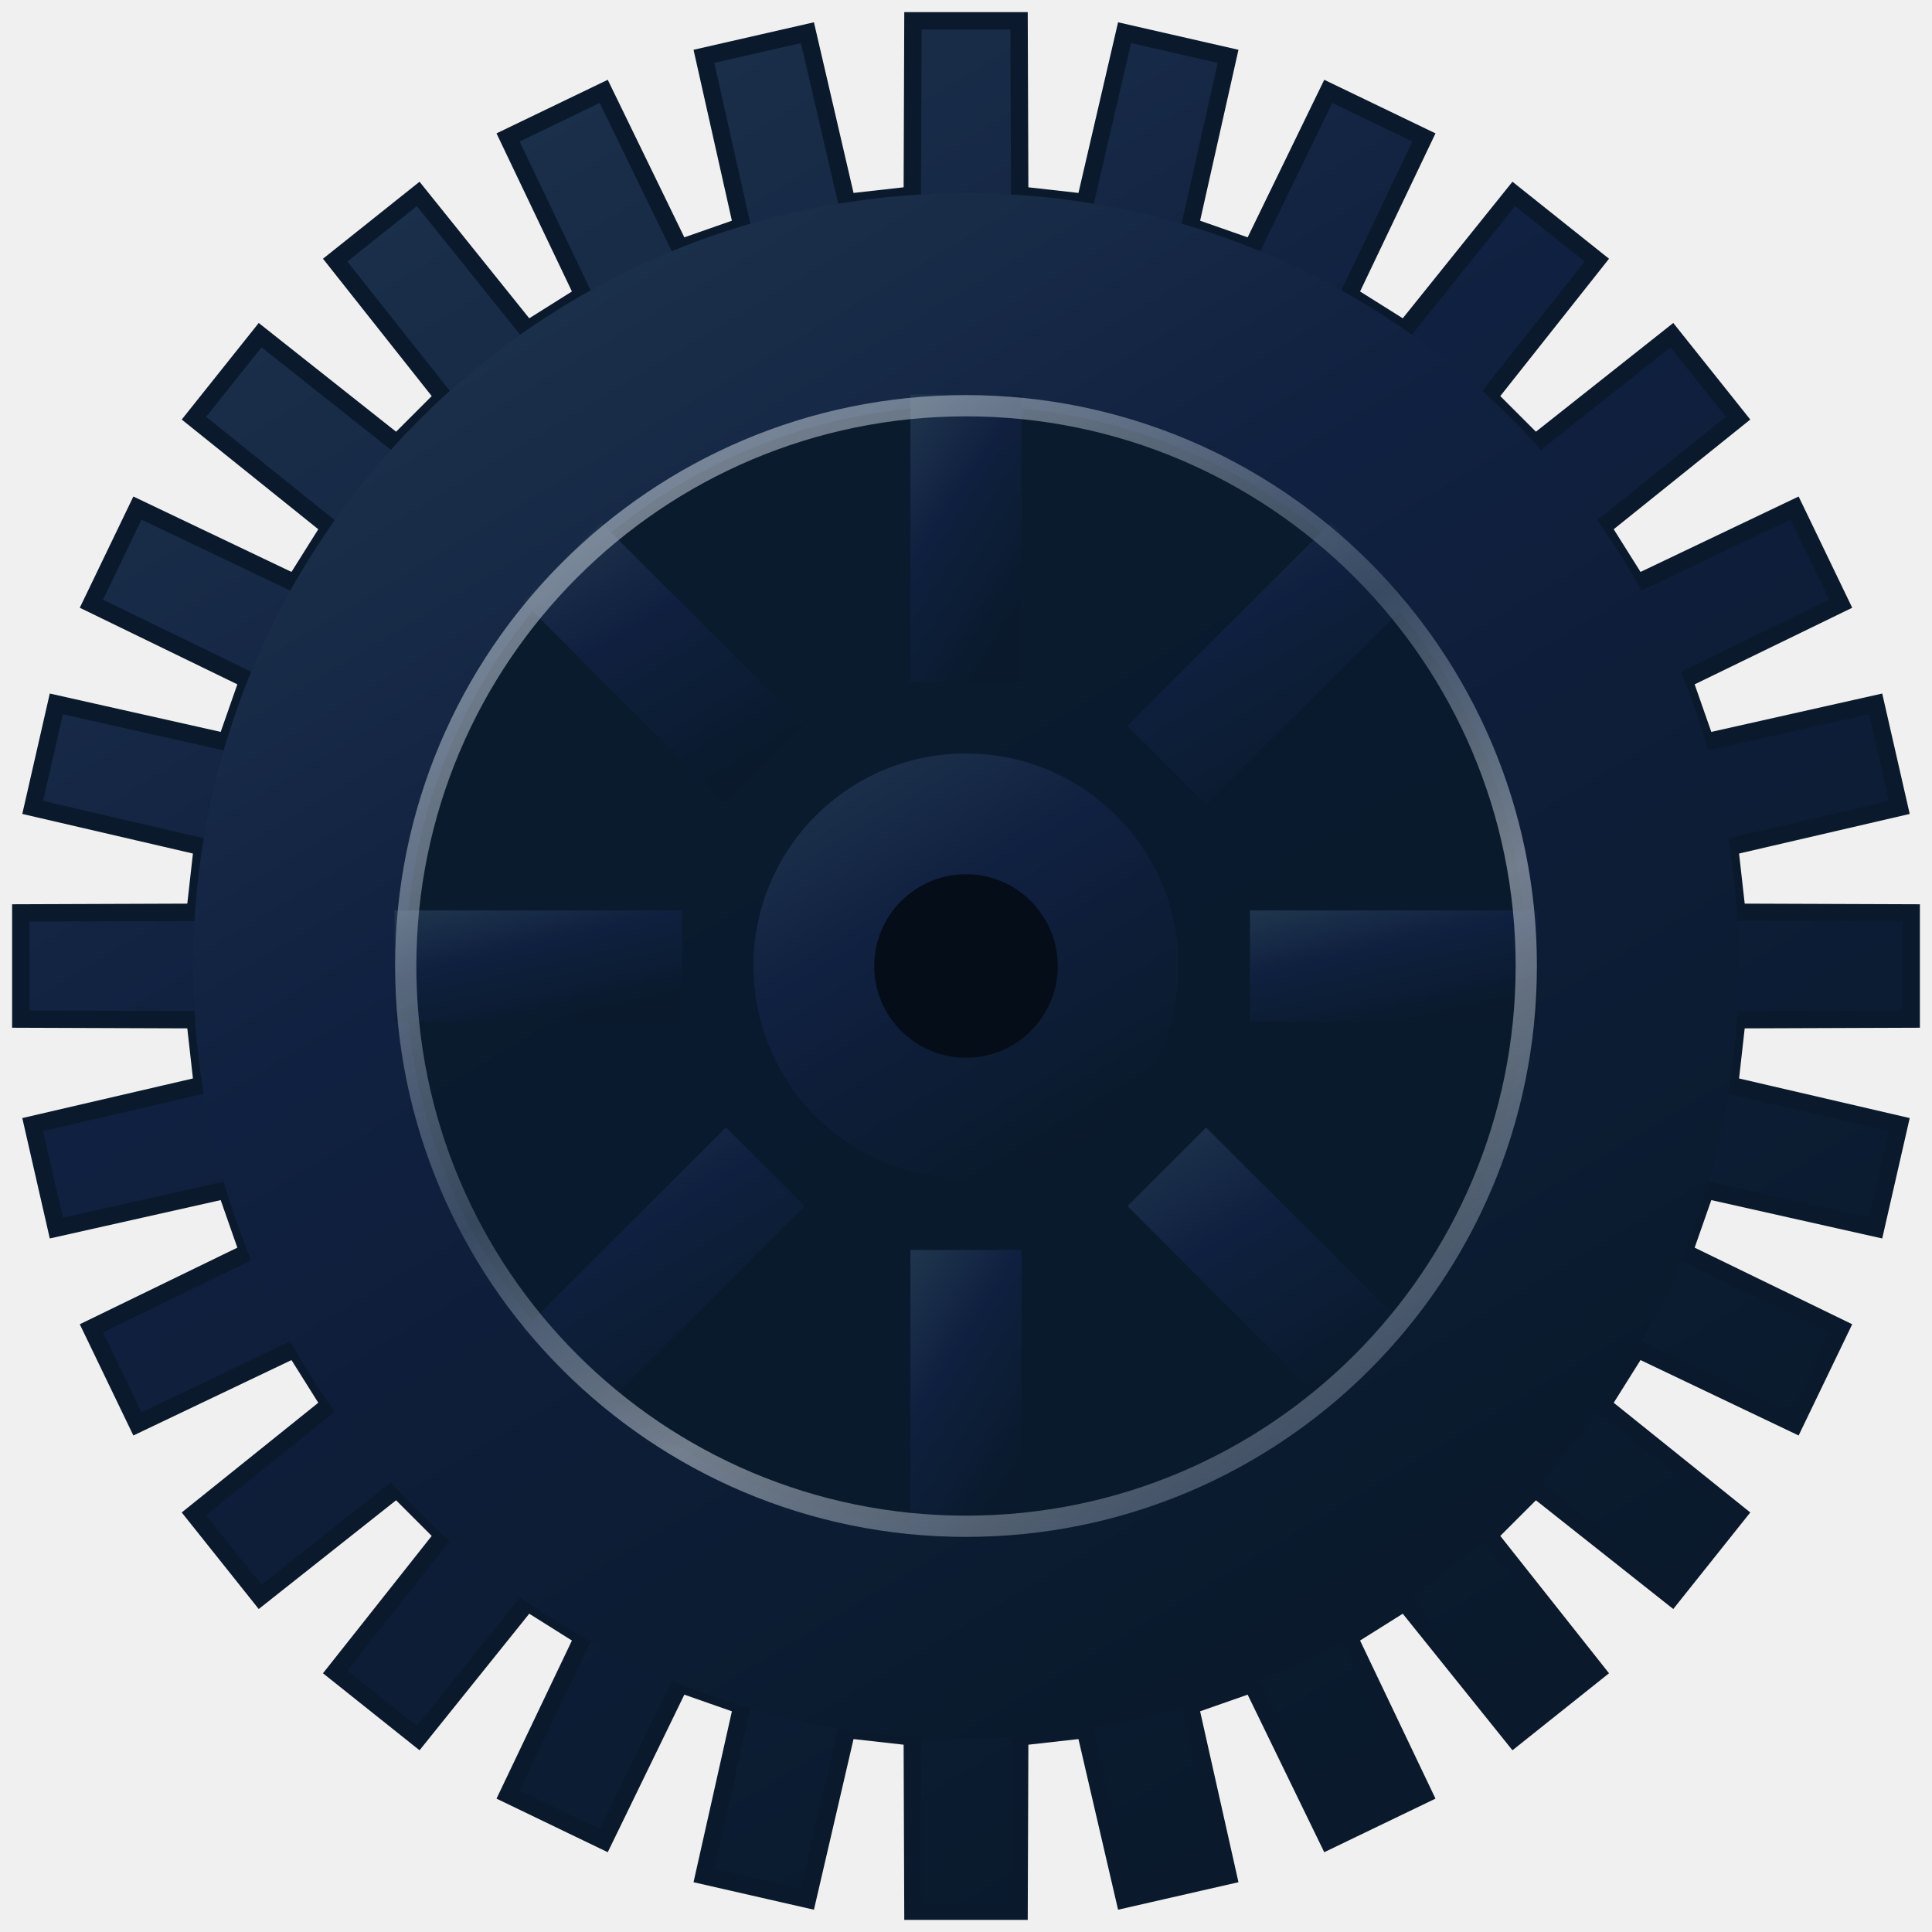
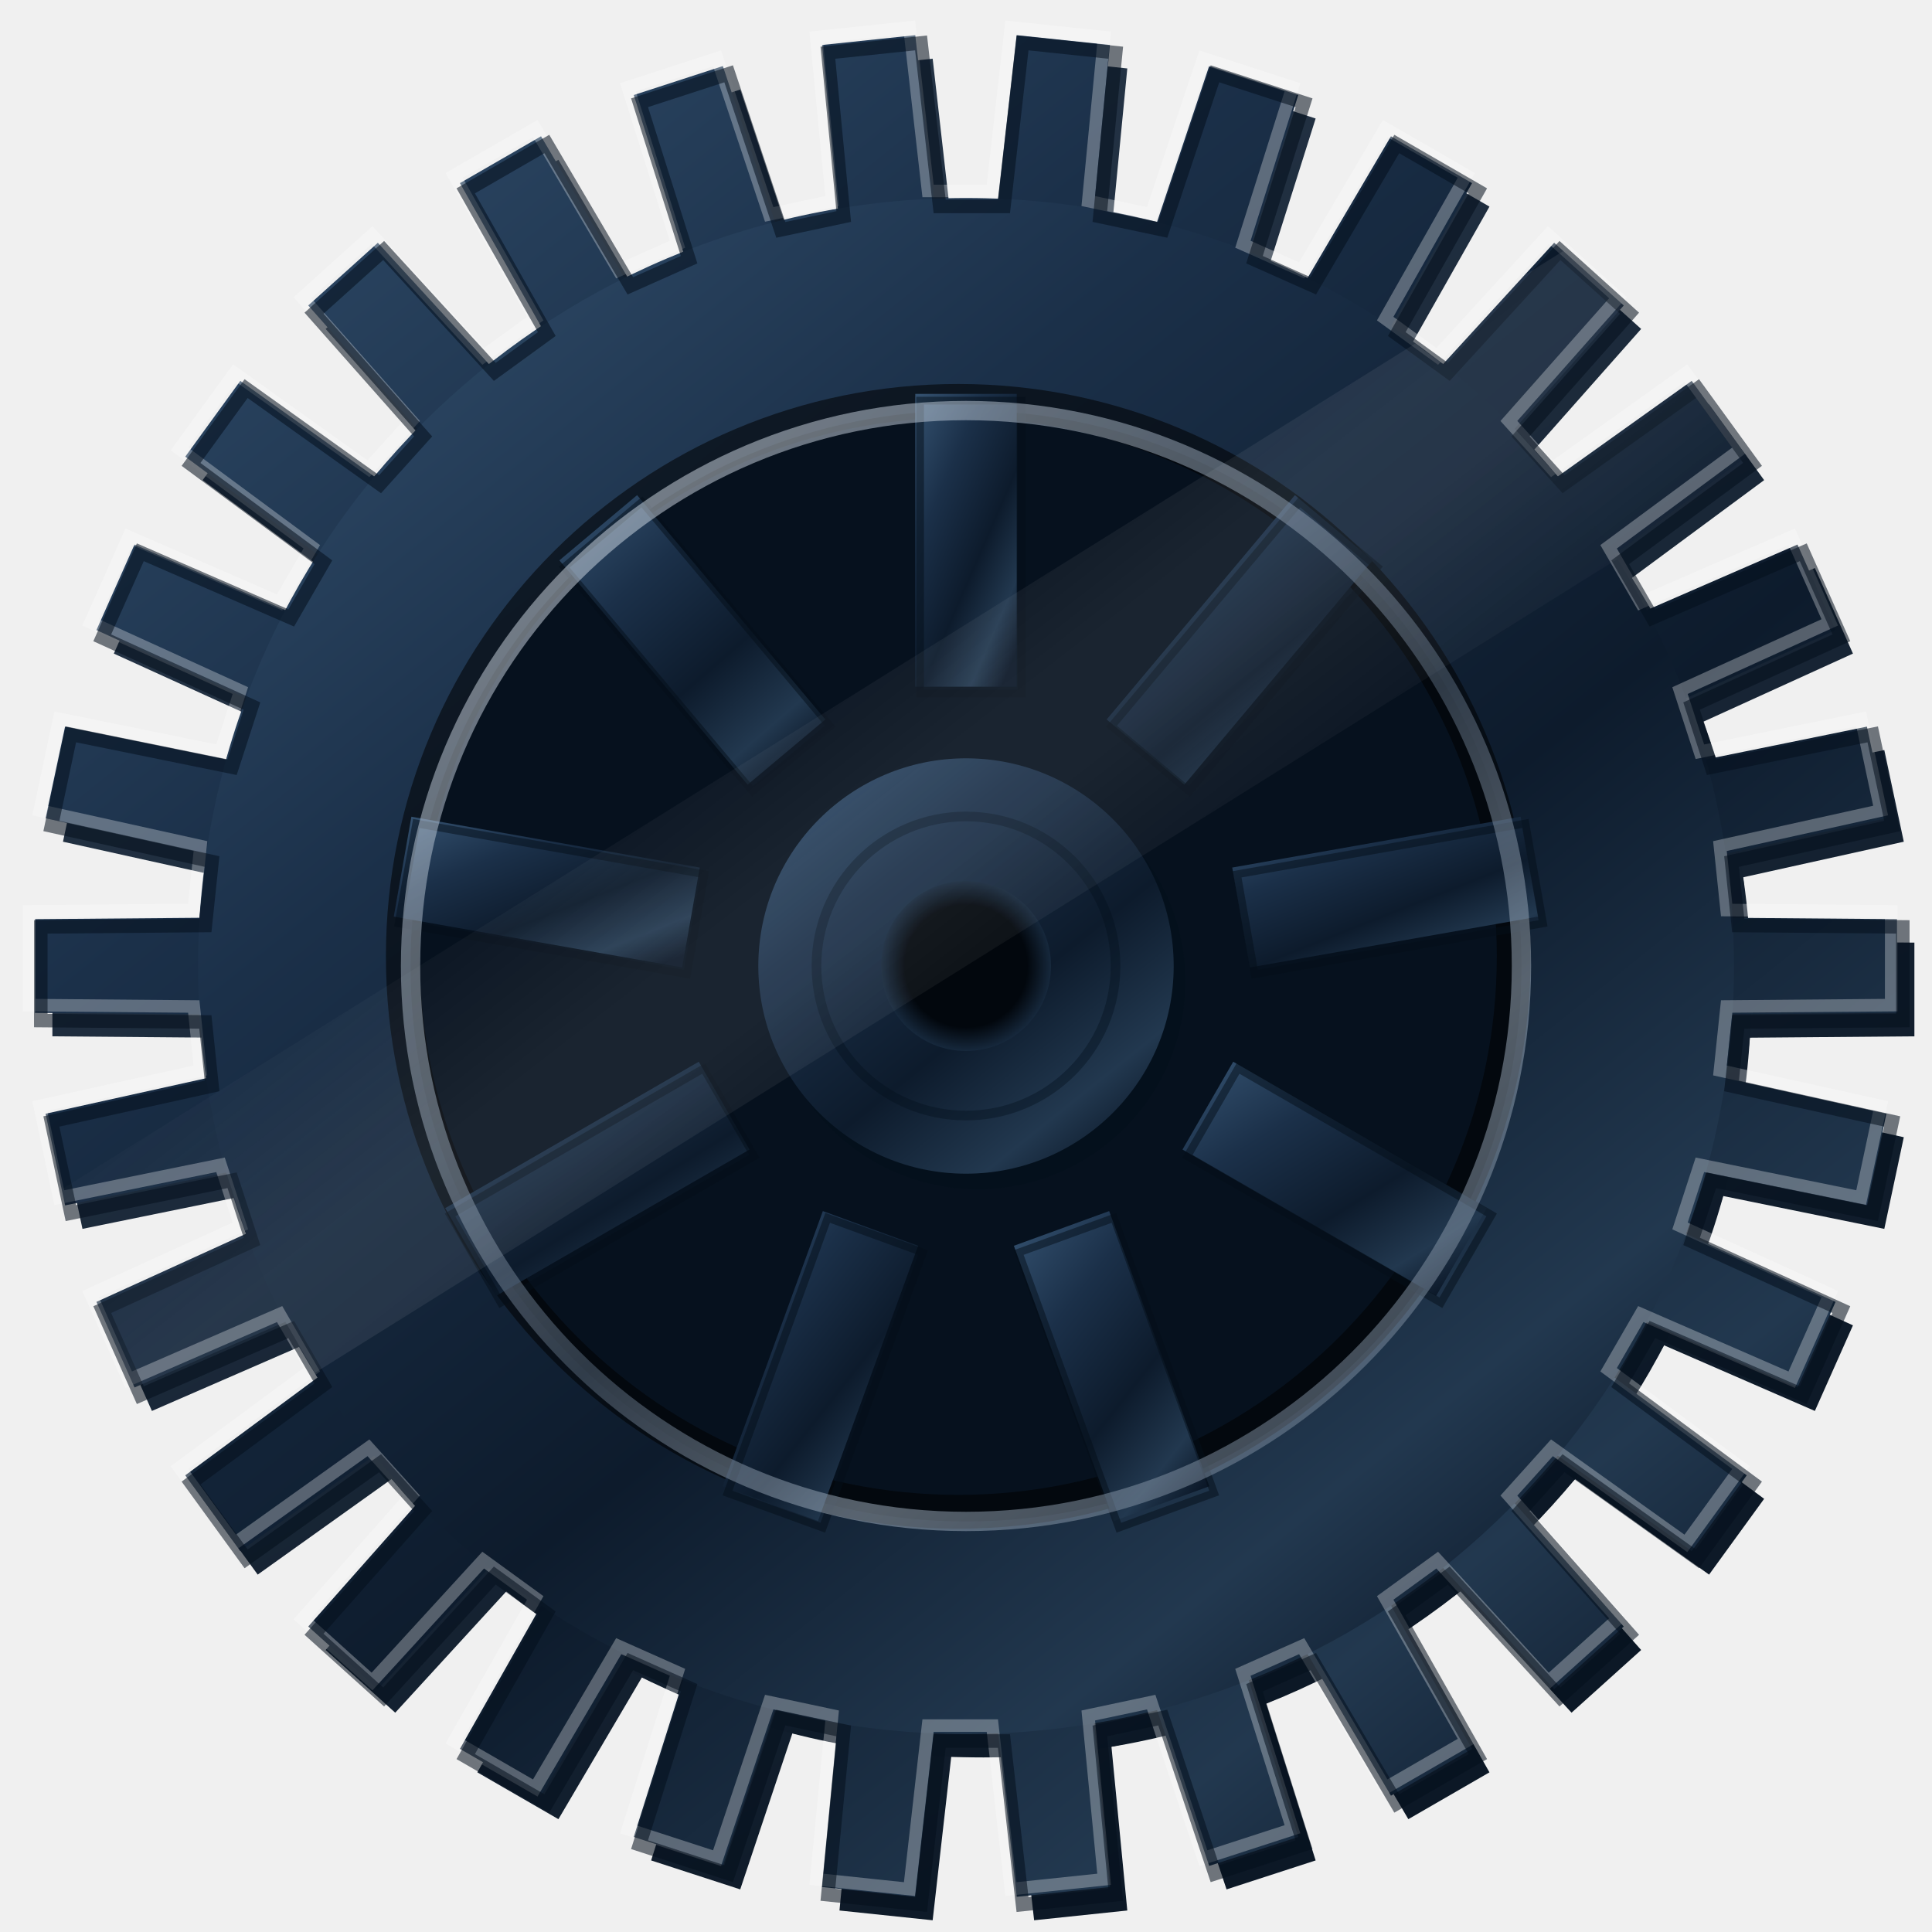
- <svg xmlns="http://www.w3.org/2000/svg" viewBox="0 0 640 640" width="640" height="640" fill="none">
+ <svg xmlns="http://www.w3.org/2000/svg" viewBox="0 0 700 700" width="700" height="700" fill="none">
  <defs>
-     <linearGradient id="metal" x1="0" y1="0" x2="0.7" y2="1">
-       <stop offset="0%" stop-color="#EEF3F8" />
-       <stop offset="28%" stop-color="#A9B6C4" />
-       <stop offset="52%" stop-color="#5A6D82" />
-       <stop offset="74%" stop-color="#C6CED8" />
-       <stop offset="100%" stop-color="#6C7C90" />
+     <linearGradient id="steelFace" x1="0.05" y1="0" x2="0.85" y2="1">
+       <stop offset="0%" stop-color="#F4F8FC" />
+       <stop offset="18%" stop-color="#C9D4E0" />
+       <stop offset="42%" stop-color="#8A9AAC" />
+       <stop offset="58%" stop-color="#5B6B7E" />
+       <stop offset="78%" stop-color="#A8B6C5" />
+       <stop offset="100%" stop-color="#6A7A8D" />
    </linearGradient>
-     <linearGradient id="steelDark" x1="0" y1="0" x2="0.6" y2="1">
-       <stop offset="0%" stop-color="#20374F" />
-       <stop offset="45%" stop-color="#102040" />
-       <stop offset="100%" stop-color="#0A1A2C" />
+     <linearGradient id="steelEdge" x1="0" y1="0" x2="0.6" y2="1">
+       <stop offset="0%" stop-color="#2B3B4E" />
+       <stop offset="100%" stop-color="#0C1826" />
    </linearGradient>
-     <linearGradient id="gold" x1="0" y1="0" x2="0.5" y2="1">
-       <stop offset="0%" stop-color="#F2DFA0" />
-       <stop offset="35%" stop-color="#C9A227" />
-       <stop offset="70%" stop-color="#8A6E15" />
-       <stop offset="100%" stop-color="#E4CE84" />
+     <linearGradient id="darkFace" x1="0.05" y1="0" x2="0.85" y2="1">
+       <stop offset="0%" stop-color="#33506E" />
+       <stop offset="30%" stop-color="#1B3049" />
+       <stop offset="62%" stop-color="#0D1B2C" />
+       <stop offset="85%" stop-color="#22384F" />
+       <stop offset="100%" stop-color="#0A1626" />
    </linearGradient>
+     <linearGradient id="goldFace" x1="0.05" y1="0" x2="0.8" y2="1">
+       <stop offset="0%" stop-color="#FBF0C8" />
+       <stop offset="20%" stop-color="#E3C566" />
+       <stop offset="46%" stop-color="#B98F1E" />
+       <stop offset="66%" stop-color="#7A5D10" />
+       <stop offset="86%" stop-color="#E8D08A" />
+       <stop offset="100%" stop-color="#9A7818" />
+     </linearGradient>
+     <radialGradient id="hubDome" cx="0.36" cy="0.32" r="0.78">
+       <stop offset="0%" stop-color="#FFFDF2" />
+       <stop offset="26%" stop-color="#E8CE7C" />
+       <stop offset="62%" stop-color="#B2871A" />
+       <stop offset="100%" stop-color="#6B510E" />
+     </radialGradient>
+     <radialGradient id="hubSteel" cx="0.36" cy="0.32" r="0.78">
+       <stop offset="0%" stop-color="#FFFFFF" />
+       <stop offset="30%" stop-color="#CBD6E2" />
+       <stop offset="70%" stop-color="#718295" />
+       <stop offset="100%" stop-color="#39485A" />
+     </radialGradient>
+     <radialGradient id="boreAO" cx="0.5" cy="0.5" r="0.5">
+       <stop offset="0%" stop-color="#02070D" />
+       <stop offset="72%" stop-color="#02070D" />
+       <stop offset="100%" stop-color="#16283C" />
+     </radialGradient>
+     <linearGradient id="specSweep" x1="0" y1="0" x2="1" y2="1">
+       <stop offset="0%" stop-color="#FFFFFF" stop-opacity="0" />
+       <stop offset="42%" stop-color="#FFFFFF" stop-opacity="0.5" />
+       <stop offset="58%" stop-color="#FFFFFF" stop-opacity="0.5" />
+       <stop offset="100%" stop-color="#FFFFFF" stop-opacity="0" />
+     </linearGradient>
+     <clipPath id="facegearghost">
+       <path d="M 627.70 332.53 L 687.32 333.03 L 687.32 366.97 L 627.70 367.47 L 625.27 390.65 L 683.48 403.53 L 676.42 436.73 L 618.00 424.83 L 610.80 446.99 L 665.06 471.70 L 651.26 502.70 L 596.59 478.91 L 584.93 499.09 L 632.88 534.54 L 612.93 562.00 L 564.40 527.36 L 548.80 544.68 L 588.32 589.32 L 563.10 612.04 L 522.83 568.06 L 503.98 581.76 L 533.36 633.65 L 503.97 650.62 L 473.72 599.23 L 452.43 608.71 L 470.38 665.57 L 438.10 676.06 L 419.20 619.51 L 396.40 624.35 L 402.14 683.70 L 368.38 687.25 L 361.65 628.01 L 338.35 628.01 L 331.62 687.25 L 297.86 683.70 L 303.60 624.35 L 280.80 619.51 L 261.90 676.06 L 229.62 665.57 L 247.57 608.71 L 226.28 599.23 L 196.03 650.62 L 166.64 633.65 L 196.02 581.76 L 177.17 568.06 L 136.90 612.04 L 111.68 589.32 L 151.20 544.68 L 135.60 527.36 L 87.07 562.00 L 67.12 534.54 L 115.07 499.09 L 103.41 478.91 L 48.74 502.70 L 34.94 471.70 L 89.20 446.99 L 82.00 424.83 L 23.58 436.73 L 16.52 403.53 L 74.73 390.65 L 72.30 367.47 L 12.68 366.97 L 12.68 333.03 L 72.30 332.53 L 74.73 309.35 L 16.52 296.47 L 23.58 263.27 L 82.00 275.17 L 89.20 253.01 L 34.94 228.30 L 48.74 197.30 L 103.41 221.09 L 115.07 200.91 L 67.12 165.46 L 87.07 138.00 L 135.60 172.64 L 151.20 155.32 L 111.68 110.68 L 136.90 87.96 L 177.17 131.94 L 196.02 118.24 L 166.64 66.35 L 196.03 49.38 L 226.28 100.77 L 247.57 91.29 L 229.62 34.43 L 261.90 23.94 L 280.80 80.49 L 303.60 75.65 L 297.86 16.30 L 331.62 12.75 L 338.35 71.99 L 361.65 71.99 L 368.38 12.75 L 402.14 16.30 L 396.40 75.65 L 419.20 80.49 L 438.10 23.94 L 470.38 34.43 L 452.43 91.29 L 473.72 100.77 L 503.97 49.38 L 533.36 66.35 L 503.98 118.24 L 522.83 131.94 L 563.10 87.96 L 588.32 110.68 L 548.80 155.32 L 564.40 172.64 L 612.93 138.00 L 632.88 165.46 L 584.93 200.91 L 596.59 221.09 L 651.26 197.30 L 665.06 228.30 L 610.80 253.01 L 618.00 275.17 L 676.42 263.27 L 683.48 296.47 L 625.27 309.35 Z" />
+     </clipPath>
  </defs>
-   <g>
-     <path d="M 575.38 302.21 L 633.11 302.42 L 633.11 337.58 L 575.38 337.79 L 572.94 359.48 L 629.17 372.53 L 621.34 406.82 L 565.02 394.18 L 557.81 414.77 L 609.73 440.01 L 594.47 471.69 L 542.37 446.84 L 530.76 465.32 L 575.76 501.47 L 553.83 528.97 L 508.57 493.14 L 493.14 508.57 L 528.97 553.83 L 501.47 575.76 L 465.32 530.76 L 446.84 542.37 L 471.69 594.47 L 440.01 609.73 L 414.77 557.81 L 394.18 565.02 L 406.82 621.34 L 372.53 629.17 L 359.48 572.94 L 337.79 575.38 L 337.58 633.11 L 302.42 633.11 L 302.21 575.38 L 280.52 572.94 L 267.47 629.17 L 233.18 621.34 L 245.82 565.02 L 225.23 557.81 L 199.99 609.73 L 168.31 594.47 L 193.16 542.37 L 174.68 530.76 L 138.53 575.76 L 111.03 553.83 L 146.86 508.57 L 131.43 493.14 L 86.17 528.97 L 64.24 501.47 L 109.24 465.32 L 97.63 446.84 L 45.53 471.69 L 30.27 440.01 L 82.19 414.77 L 74.98 394.18 L 18.66 406.82 L 10.83 372.53 L 67.06 359.48 L 64.62 337.79 L 6.89 337.58 L 6.89 302.42 L 64.62 302.21 L 67.06 280.52 L 10.83 267.47 L 18.66 233.18 L 74.98 245.82 L 82.19 225.23 L 30.27 199.99 L 45.53 168.31 L 97.63 193.16 L 109.24 174.68 L 64.24 138.53 L 86.17 111.03 L 131.43 146.86 L 146.86 131.43 L 111.03 86.17 L 138.53 64.24 L 174.68 109.24 L 193.16 97.63 L 168.31 45.53 L 199.99 30.27 L 225.23 82.19 L 245.82 74.98 L 233.18 18.66 L 267.47 10.83 L 280.52 67.06 L 302.21 64.62 L 302.42 6.89 L 337.58 6.89 L 337.79 64.62 L 359.48 67.06 L 372.53 10.83 L 406.82 18.66 L 394.18 74.98 L 414.77 82.19 L 440.01 30.27 L 471.69 45.53 L 446.84 97.63 L 465.32 109.24 L 501.47 64.24 L 528.97 86.17 L 493.14 131.43 L 508.57 146.86 L 553.83 111.03 L 575.76 138.53 L 530.76 174.68 L 542.37 193.16 L 594.47 168.31 L 609.73 199.99 L 557.81 225.23 L 565.02 245.82 L 621.34 233.18 L 629.17 267.47 L 572.94 280.52 Z" fill="url(#steelDark)" stroke="#0A1A2C" stroke-width="5.76" />
-     <circle cx="320.0" cy="320.0" r="256.00" fill="url(#steelDark)" />
-     <circle cx="320.0" cy="320.0" r="185.60" fill="#0A1A2C" opacity="0.92" />
-     <path d="M 414.08 338.40 L 509.31 338.40 L 509.31 301.60 L 414.08 301.60 Z" fill="url(#steelDark)" opacity="0.95" />
-     <path d="M 373.51 399.54 L 440.85 466.87 L 466.87 440.85 L 399.54 373.51 Z" fill="url(#steelDark)" opacity="0.95" />
-     <path d="M 301.60 414.08 L 301.60 509.31 L 338.40 509.31 L 338.40 414.08 Z" fill="url(#steelDark)" opacity="0.95" />
-     <path d="M 240.46 373.51 L 173.13 440.85 L 199.15 466.87 L 266.49 399.54 Z" fill="url(#steelDark)" opacity="0.95" />
-     <path d="M 225.92 301.60 L 130.69 301.60 L 130.69 338.40 L 225.92 338.40 Z" fill="url(#steelDark)" opacity="0.95" />
-     <path d="M 266.49 240.46 L 199.15 173.13 L 173.13 199.15 L 240.46 266.49 Z" fill="url(#steelDark)" opacity="0.95" />
-     <path d="M 338.40 225.92 L 338.40 130.69 L 301.60 130.69 L 301.60 225.92 Z" fill="url(#steelDark)" opacity="0.95" />
-     <path d="M 399.54 266.49 L 466.87 199.15 L 440.85 173.13 L 373.51 240.46 Z" fill="url(#steelDark)" opacity="0.95" />
-     <circle cx="320.0" cy="320.0" r="70.40" fill="url(#steelDark)" />
-     <circle cx="320.0" cy="320.0" r="30.40" fill="#050D18" />
-     <circle cx="320.0" cy="320.0" r="185.60" fill="none" stroke="url(#metal)" stroke-width="7.04" opacity="0.55" />
+   <path d="M 634.00 341.03 L 693.62 341.53 L 693.62 375.48 L 634.00 375.98 L 631.57 399.15 L 689.78 412.04 L 682.72 445.24 L 624.30 433.33 L 617.10 455.50 L 671.36 480.20 L 657.56 511.21 L 602.89 487.42 L 591.23 507.60 L 639.18 543.05 L 619.23 570.51 L 570.70 535.87 L 555.10 553.19 L 594.62 597.83 L 569.40 620.54 L 529.13 576.57 L 510.28 590.27 L 539.66 642.15 L 510.27 659.12 L 480.02 607.74 L 458.73 617.22 L 476.68 674.07 L 444.40 684.56 L 425.50 628.01 L 402.70 632.86 L 408.44 692.21 L 374.68 695.75 L 367.95 636.51 L 344.65 636.51 L 337.92 695.75 L 304.16 692.21 L 309.90 632.86 L 287.10 628.01 L 268.20 684.56 L 235.92 674.07 L 253.87 617.22 L 232.58 607.74 L 202.33 659.12 L 172.94 642.15 L 202.32 590.27 L 183.47 576.57 L 143.20 620.54 L 117.98 597.83 L 157.50 553.19 L 141.90 535.87 L 93.37 570.51 L 73.42 543.05 L 121.37 507.60 L 109.71 487.42 L 55.04 511.21 L 41.24 480.20 L 95.50 455.50 L 88.30 433.33 L 29.88 445.24 L 22.82 412.04 L 81.03 399.15 L 78.60 375.98 L 18.98 375.48 L 18.98 341.53 L 78.60 341.03 L 81.03 317.86 L 22.82 304.97 L 29.88 271.77 L 88.30 283.68 L 95.50 261.51 L 41.24 236.81 L 55.04 205.80 L 109.71 229.59 L 121.37 209.41 L 73.42 173.96 L 93.37 146.50 L 141.90 181.14 L 157.50 163.82 L 117.98 119.18 L 143.20 96.47 L 183.47 140.44 L 202.32 126.74 L 172.94 74.86 L 202.33 57.89 L 232.58 109.27 L 253.87 99.79 L 235.92 42.94 L 268.20 32.45 L 287.10 89.00 L 309.90 84.15 L 304.16 24.80 L 337.92 21.26 L 344.65 80.50 L 367.95 80.50 L 374.68 21.26 L 408.44 24.80 L 402.70 84.15 L 425.50 89.00 L 444.40 32.45 L 476.68 42.94 L 458.73 99.79 L 480.02 109.27 L 510.27 57.89 L 539.66 74.86 L 510.28 126.74 L 529.13 140.44 L 569.40 96.47 L 594.62 119.18 L 555.10 163.82 L 570.70 181.14 L 619.23 146.50 L 639.18 173.96 L 591.23 209.41 L 602.89 229.59 L 657.56 205.80 L 671.36 236.81 L 617.10 261.51 L 624.30 283.68 L 682.72 271.77 L 689.78 304.97 L 631.57 317.86 Z" fill="url(#steelEdge)" />
+   <circle cx="356.30" cy="358.50" r="278.25" fill="url(#steelEdge)" />
+   <path d="M 627.70 332.53 L 687.32 333.03 L 687.32 366.97 L 627.70 367.47 L 625.27 390.65 L 683.48 403.53 L 676.42 436.73 L 618.00 424.83 L 610.80 446.99 L 665.06 471.70 L 651.26 502.70 L 596.59 478.91 L 584.93 499.09 L 632.88 534.54 L 612.93 562.00 L 564.40 527.36 L 548.80 544.68 L 588.32 589.32 L 563.10 612.04 L 522.83 568.06 L 503.98 581.76 L 533.36 633.65 L 503.97 650.62 L 473.72 599.23 L 452.43 608.71 L 470.38 665.57 L 438.10 676.06 L 419.20 619.51 L 396.40 624.35 L 402.14 683.70 L 368.38 687.25 L 361.65 628.01 L 338.35 628.01 L 331.62 687.25 L 297.86 683.70 L 303.60 624.35 L 280.80 619.51 L 261.90 676.06 L 229.62 665.57 L 247.57 608.71 L 226.28 599.23 L 196.03 650.62 L 166.64 633.65 L 196.02 581.76 L 177.17 568.06 L 136.90 612.04 L 111.68 589.32 L 151.20 544.68 L 135.60 527.36 L 87.07 562.00 L 67.12 534.54 L 115.07 499.09 L 103.41 478.91 L 48.74 502.70 L 34.94 471.70 L 89.20 446.99 L 82.00 424.83 L 23.58 436.73 L 16.52 403.53 L 74.73 390.65 L 72.30 367.47 L 12.68 366.97 L 12.68 333.03 L 72.30 332.53 L 74.73 309.35 L 16.52 296.47 L 23.58 263.27 L 82.00 275.17 L 89.20 253.01 L 34.94 228.30 L 48.74 197.30 L 103.41 221.09 L 115.07 200.91 L 67.12 165.46 L 87.07 138.00 L 135.60 172.64 L 151.20 155.32 L 111.68 110.68 L 136.90 87.96 L 177.17 131.94 L 196.02 118.24 L 166.64 66.35 L 196.03 49.38 L 226.28 100.77 L 247.57 91.29 L 229.62 34.43 L 261.90 23.94 L 280.80 80.49 L 303.60 75.65 L 297.86 16.30 L 331.62 12.75 L 338.35 71.99 L 361.65 71.99 L 368.38 12.75 L 402.14 16.30 L 396.40 75.65 L 419.20 80.49 L 438.10 23.94 L 470.38 34.43 L 452.43 91.29 L 473.72 100.77 L 503.97 49.38 L 533.36 66.35 L 503.98 118.24 L 522.83 131.94 L 563.10 87.96 L 588.32 110.68 L 548.80 155.32 L 564.40 172.64 L 612.93 138.00 L 632.88 165.46 L 584.93 200.91 L 596.59 221.09 L 651.26 197.30 L 665.06 228.30 L 610.80 253.01 L 618.00 275.17 L 676.42 263.27 L 683.48 296.47 L 625.27 309.35 Z" fill="url(#darkFace)" />
+   <circle cx="350.0" cy="350.0" r="278.25" fill="url(#darkFace)" />
+   <path d="M 627.70 332.53 L 687.32 333.03 L 687.32 366.97 L 627.70 367.47 L 625.27 390.65 L 683.48 403.53 L 676.42 436.73 L 618.00 424.83 L 610.80 446.99 L 665.06 471.70 L 651.26 502.70 L 596.59 478.91 L 584.93 499.09 L 632.88 534.54 L 612.93 562.00 L 564.40 527.36 L 548.80 544.68 L 588.32 589.32 L 563.10 612.04 L 522.83 568.06 L 503.98 581.76 L 533.36 633.65 L 503.97 650.62 L 473.72 599.23 L 452.43 608.71 L 470.38 665.57 L 438.10 676.06 L 419.20 619.51 L 396.40 624.35 L 402.14 683.70 L 368.38 687.25 L 361.65 628.01 L 338.35 628.01 L 331.62 687.25 L 297.86 683.70 L 303.60 624.35 L 280.80 619.51 L 261.90 676.06 L 229.62 665.57 L 247.57 608.71 L 226.28 599.23 L 196.03 650.62 L 166.64 633.65 L 196.02 581.76 L 177.17 568.06 L 136.90 612.04 L 111.68 589.32 L 151.20 544.68 L 135.60 527.36 L 87.07 562.00 L 67.12 534.54 L 115.07 499.09 L 103.41 478.91 L 48.74 502.70 L 34.94 471.70 L 89.20 446.99 L 82.00 424.83 L 23.58 436.73 L 16.52 403.53 L 74.73 390.65 L 72.30 367.47 L 12.68 366.97 L 12.68 333.03 L 72.30 332.53 L 74.73 309.35 L 16.52 296.47 L 23.58 263.27 L 82.00 275.17 L 89.20 253.01 L 34.94 228.30 L 48.74 197.30 L 103.41 221.09 L 115.07 200.91 L 67.12 165.46 L 87.07 138.00 L 135.60 172.64 L 151.20 155.32 L 111.68 110.68 L 136.90 87.96 L 177.17 131.94 L 196.02 118.24 L 166.64 66.35 L 196.03 49.38 L 226.28 100.77 L 247.57 91.29 L 229.62 34.43 L 261.90 23.94 L 280.80 80.49 L 303.60 75.65 L 297.86 16.30 L 331.62 12.75 L 338.35 71.99 L 361.65 71.99 L 368.38 12.75 L 402.14 16.30 L 396.40 75.65 L 419.20 80.49 L 438.10 23.94 L 470.38 34.43 L 452.43 91.29 L 473.72 100.77 L 503.97 49.38 L 533.36 66.35 L 503.98 118.24 L 522.83 131.94 L 563.10 87.96 L 588.32 110.68 L 548.80 155.32 L 564.40 172.64 L 612.93 138.00 L 632.88 165.46 L 584.93 200.91 L 596.59 221.09 L 651.26 197.30 L 665.06 228.30 L 610.80 253.01 L 618.00 275.17 L 676.42 263.27 L 683.48 296.47 L 625.27 309.35 Z" fill="none" stroke="#FFFFFF" stroke-opacity="0.30" stroke-width="4.55" transform="translate(-2.10 -2.80)" />
+   <path d="M 627.70 332.53 L 687.32 333.03 L 687.32 366.97 L 627.70 367.47 L 625.27 390.65 L 683.48 403.53 L 676.42 436.73 L 618.00 424.83 L 610.80 446.99 L 665.06 471.70 L 651.26 502.70 L 596.59 478.91 L 584.93 499.09 L 632.88 534.54 L 612.93 562.00 L 564.40 527.36 L 548.80 544.68 L 588.32 589.32 L 563.10 612.04 L 522.83 568.06 L 503.98 581.76 L 533.36 633.65 L 503.97 650.62 L 473.72 599.23 L 452.43 608.71 L 470.38 665.57 L 438.10 676.06 L 419.20 619.51 L 396.40 624.35 L 402.14 683.70 L 368.38 687.25 L 361.65 628.01 L 338.35 628.01 L 331.62 687.25 L 297.86 683.70 L 303.60 624.35 L 280.80 619.51 L 261.90 676.06 L 229.62 665.57 L 247.57 608.71 L 226.28 599.23 L 196.03 650.62 L 166.64 633.65 L 196.02 581.76 L 177.17 568.06 L 136.90 612.04 L 111.68 589.32 L 151.20 544.68 L 135.60 527.36 L 87.07 562.00 L 67.12 534.54 L 115.07 499.09 L 103.41 478.91 L 48.74 502.70 L 34.94 471.70 L 89.20 446.99 L 82.00 424.83 L 23.58 436.73 L 16.52 403.53 L 74.73 390.65 L 72.30 367.47 L 12.68 366.97 L 12.68 333.03 L 72.30 332.53 L 74.73 309.35 L 16.52 296.47 L 23.58 263.27 L 82.00 275.17 L 89.20 253.01 L 34.94 228.30 L 48.74 197.30 L 103.41 221.09 L 115.07 200.91 L 67.12 165.46 L 87.07 138.00 L 135.60 172.64 L 151.20 155.32 L 111.68 110.68 L 136.90 87.96 L 177.17 131.94 L 196.02 118.24 L 166.64 66.35 L 196.03 49.38 L 226.28 100.77 L 247.57 91.29 L 229.62 34.43 L 261.90 23.94 L 280.80 80.49 L 303.60 75.65 L 297.86 16.30 L 331.62 12.75 L 338.35 71.99 L 361.65 71.99 L 368.38 12.75 L 402.14 16.30 L 396.40 75.65 L 419.20 80.49 L 438.10 23.94 L 470.38 34.43 L 452.43 91.29 L 473.72 100.77 L 503.97 49.38 L 533.36 66.35 L 503.98 118.24 L 522.83 131.94 L 563.10 87.96 L 588.32 110.68 L 548.80 155.32 L 564.40 172.64 L 612.93 138.00 L 632.88 165.46 L 584.93 200.91 L 596.59 221.09 L 651.26 197.30 L 665.06 228.30 L 610.80 253.01 L 618.00 275.17 L 676.42 263.27 L 683.48 296.47 L 625.27 309.35 Z" fill="none" stroke="#05101C" stroke-opacity="0.55" stroke-width="4.90" transform="translate(2.10 2.80)" />
+   <circle cx="350.0" cy="350.0" r="201.25" fill="#06111E" />
+   <circle cx="347.20" cy="346.50" r="201.25" fill="none" stroke="#000000" stroke-opacity="0.55" stroke-width="12.25" />
+   <path d="M 368.38 248.81 L 368.38 142.71 L 331.62 142.71 L 331.62 248.81 Z" fill="url(#darkFace)" />
+   <path d="M 368.38 248.81 L 368.38 142.71 L 331.62 142.71 L 331.62 248.81 Z" fill="none" stroke="#040E19" stroke-opacity="0.5" stroke-width="2.80" transform="translate(1.75 2.45)" />
+   <path d="M 429.12 284.30 L 497.32 203.02 L 469.17 179.40 L 400.96 260.68 Z" fill="url(#darkFace)" />
+   <path d="M 429.12 284.30 L 497.32 203.02 L 469.17 179.40 L 400.96 260.68 Z" fill="none" stroke="#040E19" stroke-opacity="0.5" stroke-width="2.80" transform="translate(1.75 2.45)" />
+   <path d="M 452.84 350.53 L 557.33 332.10 L 550.95 295.91 L 446.46 314.33 Z" fill="url(#darkFace)" />
+   <path d="M 452.84 350.53 L 557.33 332.10 L 550.95 295.91 L 446.46 314.33 Z" fill="none" stroke="#040E19" stroke-opacity="0.5" stroke-width="2.80" transform="translate(1.75 2.45)" />
+   <path d="M 428.44 416.51 L 520.33 469.56 L 538.70 437.73 L 446.82 384.68 Z" fill="url(#darkFace)" />
+   <path d="M 428.44 416.51 L 520.33 469.56 L 538.70 437.73 L 446.82 384.68 Z" fill="none" stroke="#040E19" stroke-opacity="0.5" stroke-width="2.80" transform="translate(1.75 2.45)" />
+   <path d="M 367.34 451.37 L 403.63 551.07 L 438.16 538.50 L 401.87 438.80 Z" fill="url(#darkFace)" />
+   <path d="M 367.34 451.37 L 403.63 551.07 L 438.16 538.50 L 401.87 438.80 Z" fill="none" stroke="#040E19" stroke-opacity="0.5" stroke-width="2.80" transform="translate(1.75 2.45)" />
+   <path d="M 298.13 438.80 L 261.84 538.50 L 296.37 551.07 L 332.66 451.37 Z" fill="url(#darkFace)" />
+   <path d="M 298.13 438.80 L 261.84 538.50 L 296.37 551.07 L 332.66 451.37 Z" fill="none" stroke="#040E19" stroke-opacity="0.5" stroke-width="2.80" transform="translate(1.75 2.45)" />
+   <path d="M 253.18 384.68 L 161.30 437.73 L 179.67 469.56 L 271.56 416.51 Z" fill="url(#darkFace)" />
+   <path d="M 253.18 384.68 L 161.30 437.73 L 179.67 469.56 L 271.56 416.51 Z" fill="none" stroke="#040E19" stroke-opacity="0.5" stroke-width="2.80" transform="translate(1.75 2.45)" />
+   <path d="M 253.54 314.33 L 149.05 295.91 L 142.67 332.10 L 247.16 350.53 Z" fill="url(#darkFace)" />
+   <path d="M 253.54 314.33 L 149.05 295.91 L 142.67 332.10 L 247.16 350.53 Z" fill="none" stroke="#040E19" stroke-opacity="0.5" stroke-width="2.80" transform="translate(1.75 2.45)" />
+   <path d="M 299.04 260.68 L 230.83 179.40 L 202.68 203.02 L 270.88 284.30 Z" fill="url(#darkFace)" />
+   <path d="M 299.04 260.68 L 230.83 179.40 L 202.68 203.02 L 270.88 284.30 Z" fill="none" stroke="#040E19" stroke-opacity="0.5" stroke-width="2.80" transform="translate(1.75 2.45)" />
+   <circle cx="354.20" cy="355.60" r="75.25" fill="#04101C" fill-opacity="0.7" />
+   <circle cx="350.0" cy="350.0" r="75.25" fill="url(#darkFace)" />
+   <circle cx="350.0" cy="350.0" r="54.18" fill="none" stroke="#04101C" stroke-opacity="0.4" stroke-width="3.50" />
+   <circle cx="350.0" cy="350.0" r="30.80" fill="url(#boreAO)" />
+   <circle cx="350.0" cy="350.0" r="201.25" fill="none" stroke="url(#steelFace)" stroke-width="7.00" opacity="0.5" />
+   <g clip-path="url(#facegearghost)">
+     <rect x="-140.00" y="245.00" width="1050.00" height="105.00" fill="url(#specSweep)" opacity="0.16" transform="rotate(-32 350.0 350.0)" />
  </g>
</svg>
